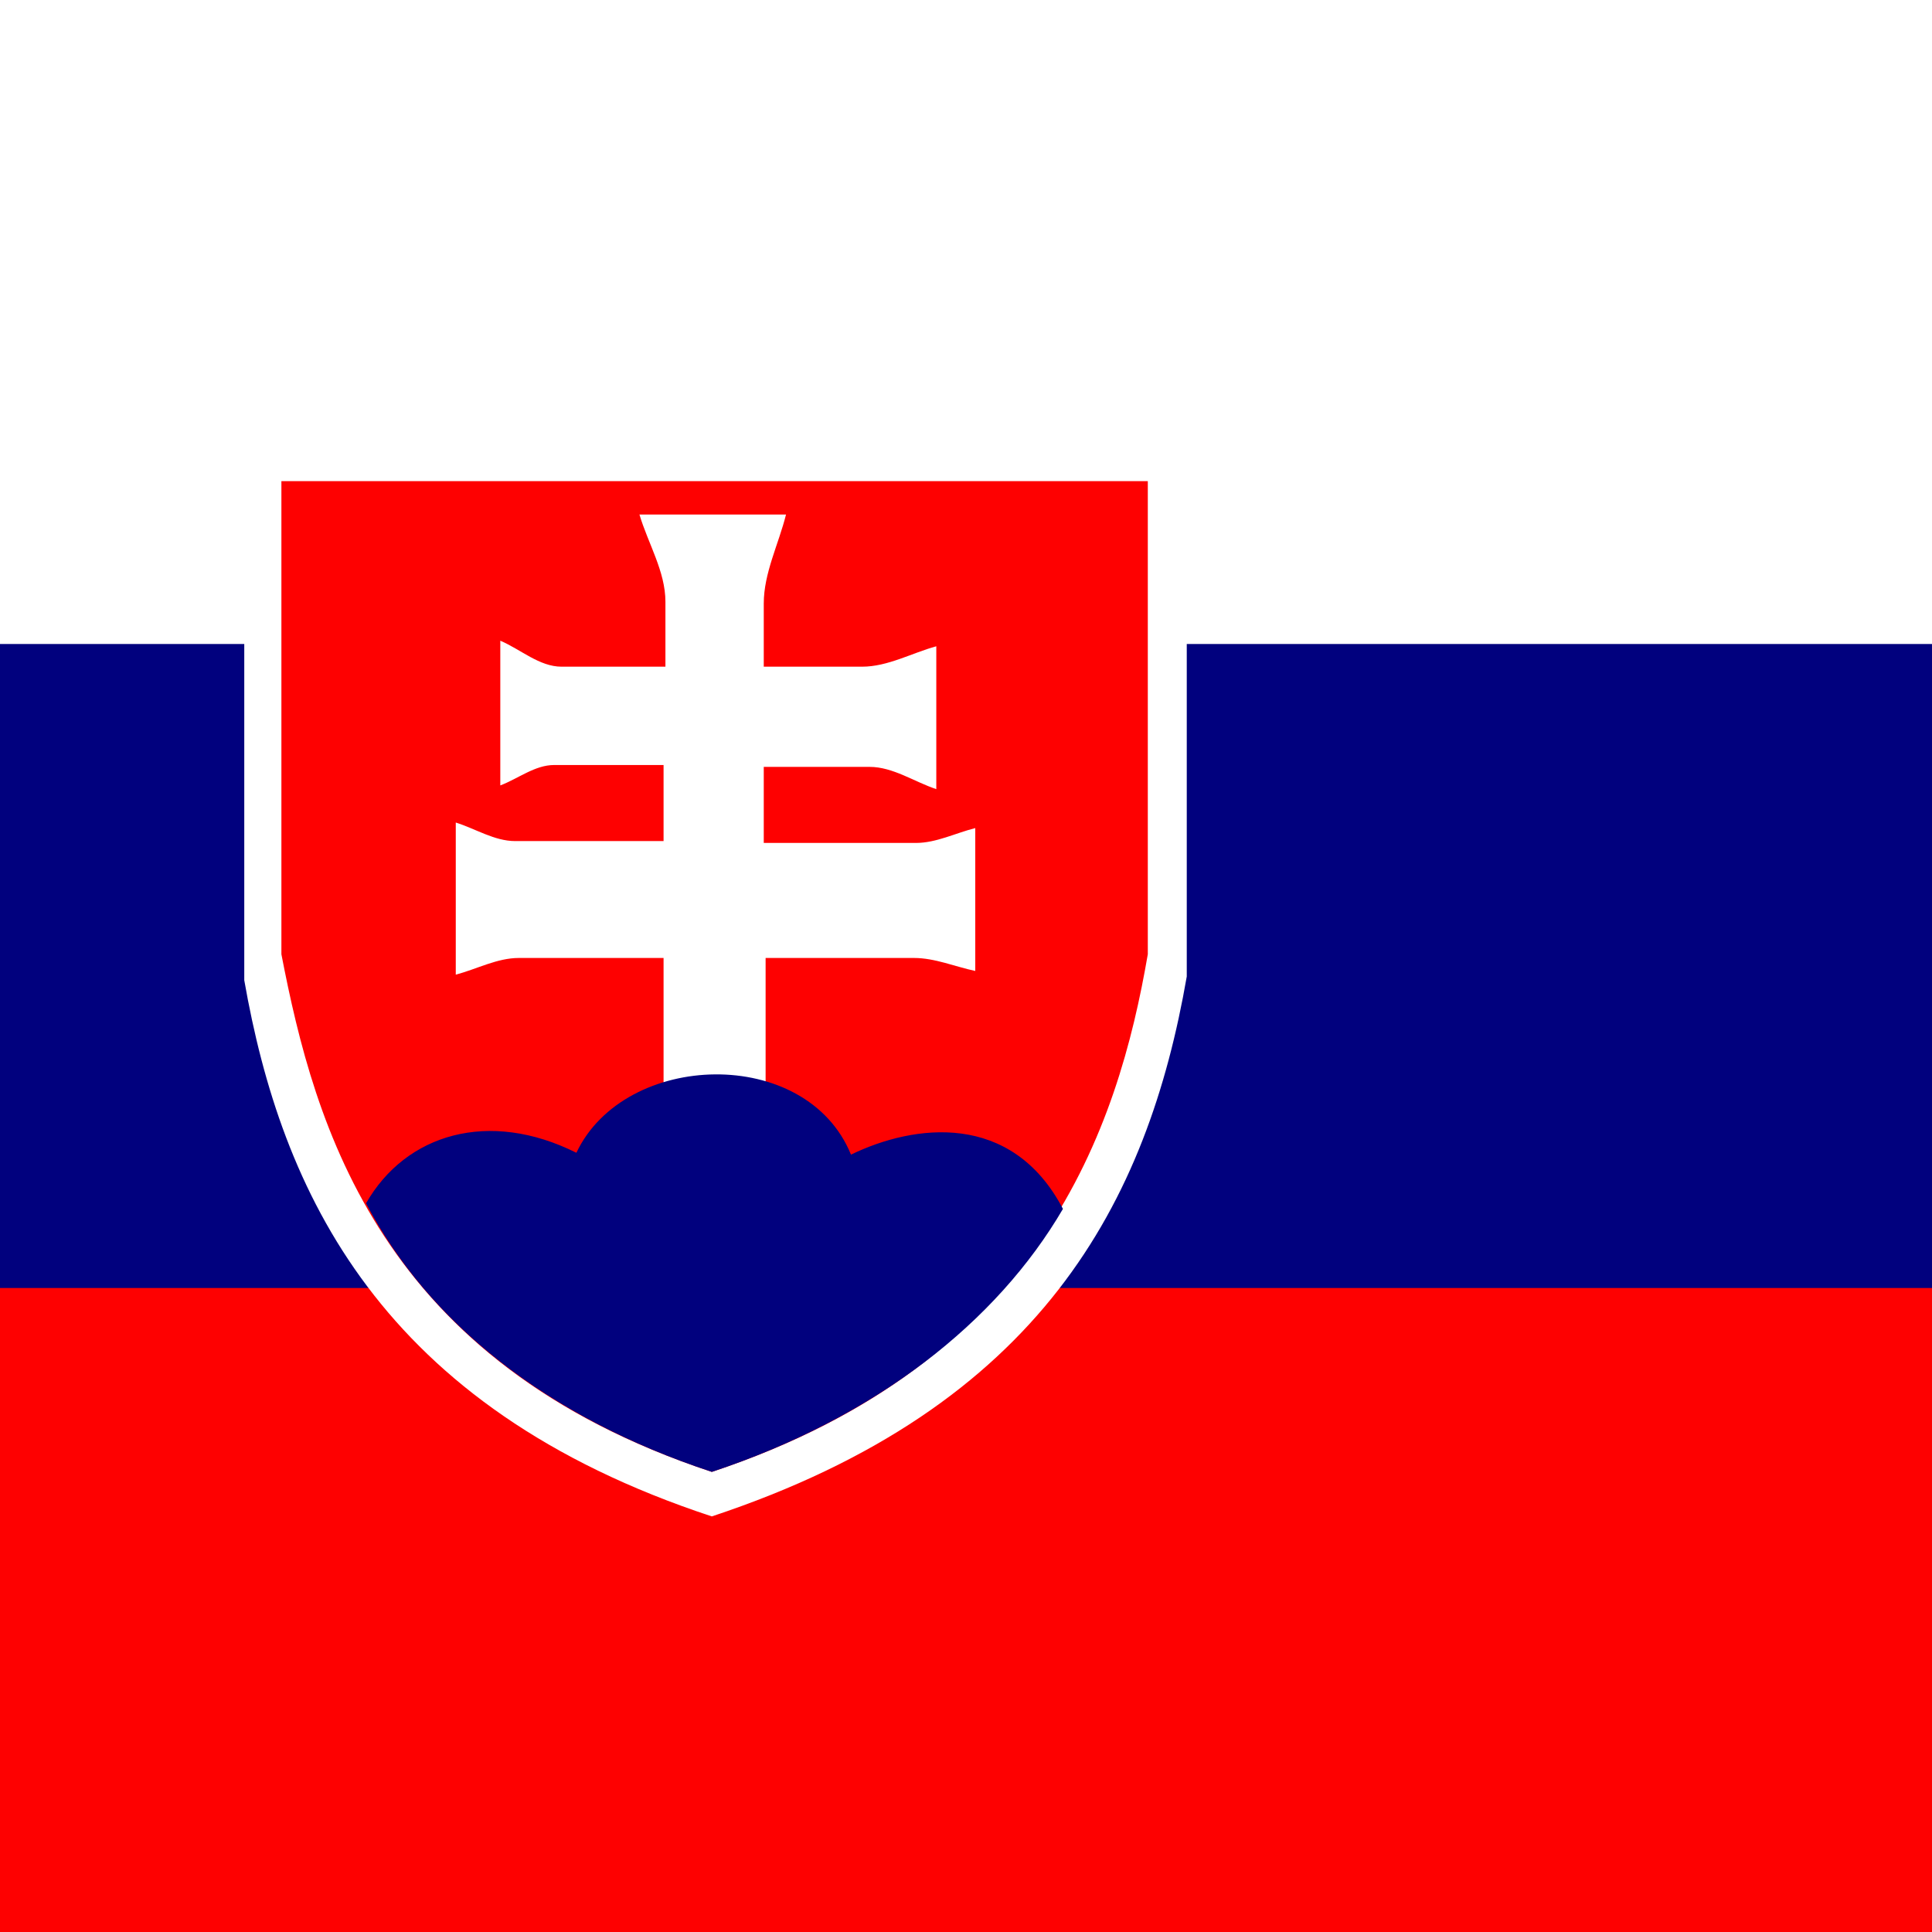
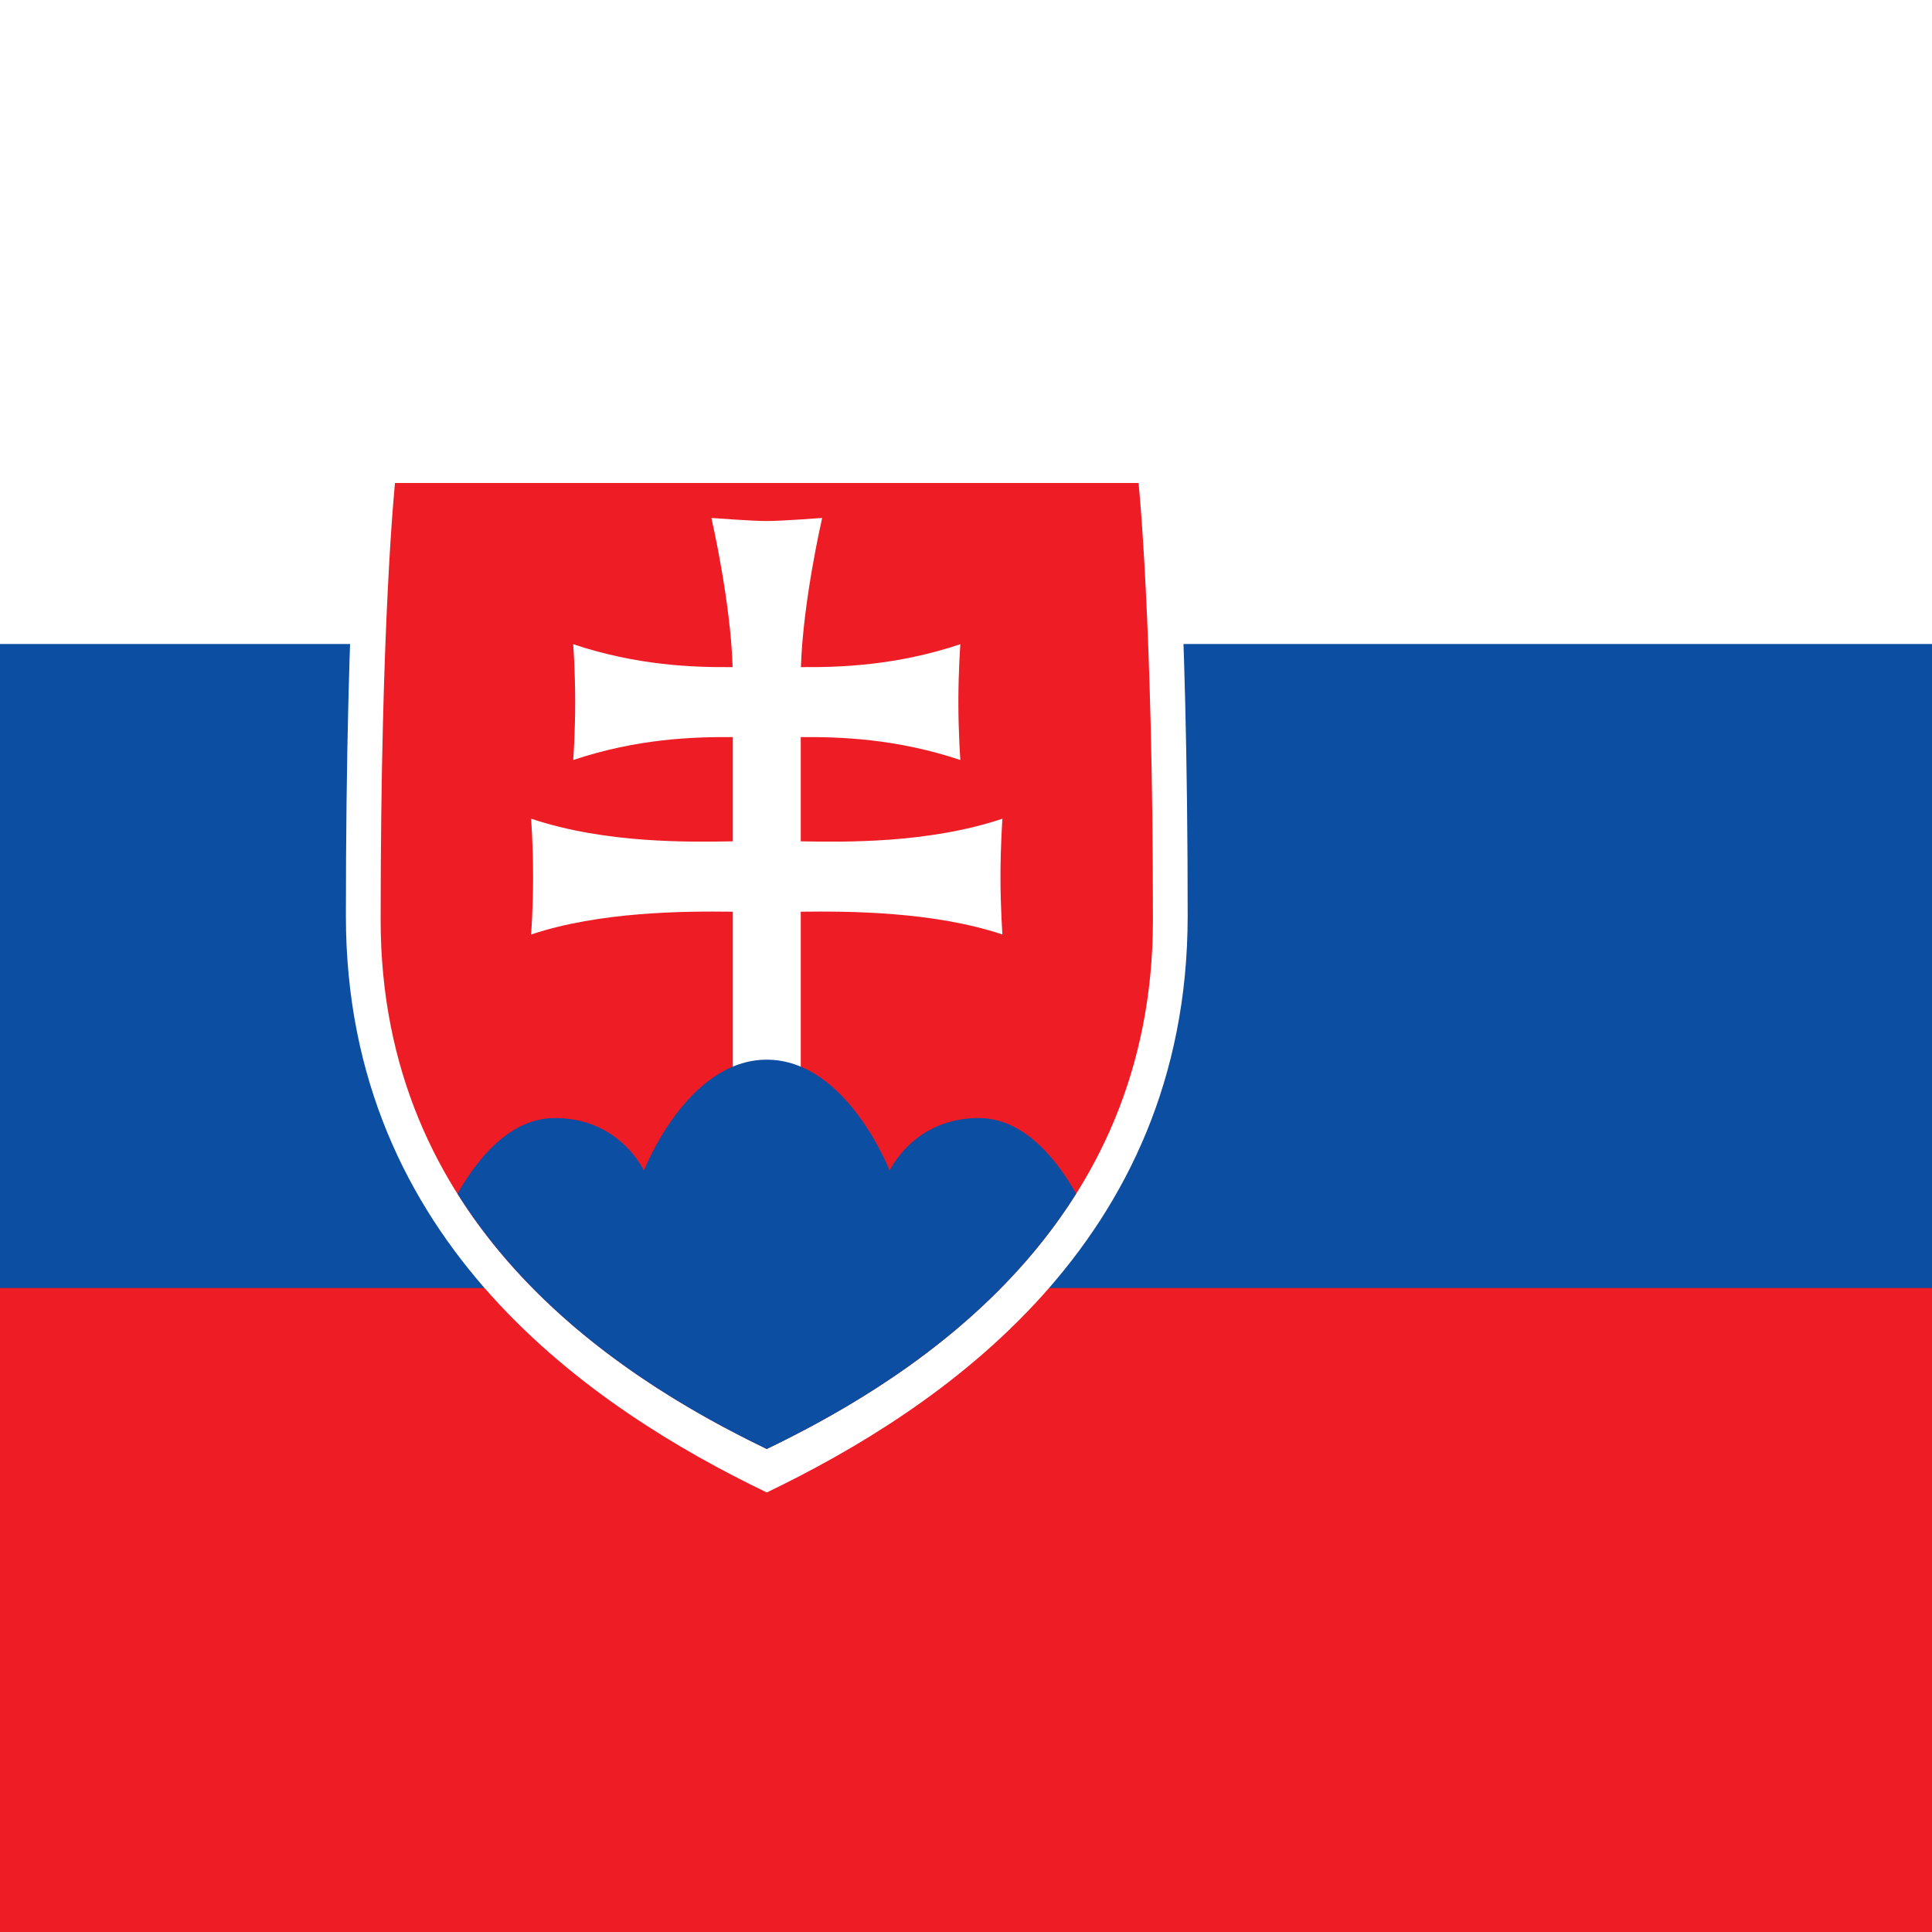
<svg xmlns="http://www.w3.org/2000/svg" height="512" width="512" version="1">
-   <defs>
-     <clipPath id="a">
-       <path fill-opacity=".67" d="M95.503 0h708.66v708.66H95.503z" />
-     </clipPath>
-   </defs>
-   <g fill-rule="evenodd" clip-path="url(#a)" transform="translate(-69) scale(.72249)" stroke-width="1pt">
-     <path fill="#fff" d="M0 0h1063v708.66H0z" />
-     <path fill="#01017e" d="M0 236.22h1063v472.44H0z" />
-     <path fill="#fe0101" d="M0 472.44h1063v236.22H0z" />
-     <path d="M185.1 160.83v198.72c13.61 77.581 49.679 156.52 171.49 196.67 121.14-40.151 159.92-115.69 174.22-198.04V160.83H185.1z" fill="#fff" />
-     <path d="M198.72 176.48v173.54c12.24 63.29 36.06 149.72 157.88 189.87 121.13-40.15 149.04-126.58 159.92-189.87V176.48H198.71z" fill="#fe0101" />
-     <path d="M375.65 281.29v27.902h55.804c7.482 0 14.518-3.63 21.777-5.445v52.401c-7.486-1.588-14.805-4.763-22.458-4.763h-54.442v63.97l-37.43-1.361v-62.609H285.82c-7.978 0-15.425 4.083-23.138 6.124v-55.803c7.259 2.268 14.172 6.805 21.777 6.805h54.442v-27.902H298.75c-7.036 0-13.157 4.991-19.736 7.486v-53.081c7.486 3.176 14.326 9.527 22.458 9.527h38.11v-23.819c0-11.125-6.352-21.323-9.528-31.985h53.762c-2.722 10.889-8.166 21.442-8.166 32.666v23.138h36.068c9.411 0 18.148-4.99 27.222-7.485v52.401c-8.167-2.722-15.892-8.167-24.5-8.167h-38.79z" fill="#fff" />
-     <path d="M306.92 422.84c-31.986-15.993-62.54-7.062-77.156 18.544 22.713 43.384 65.927 78.431 126.84 98.507 60.568-20.076 104.63-55.123 128.79-96.465-18.82-35.903-54.613-31.135-77.751-19.905-16.333-40.152-83.025-38.11-100.72-.681z" fill="#01017e" />
-   </g>
+   <path fill="#ee1c25" d="M0 0h512v512H0z" />
+   <path fill="#0b4ea2" d="M0 0h512v341.333H0z" />
+   <path fill="#fff" d="M0 0h512v170.667H0z" />
+   <path d="M203.204 395.52c-45.893-22.106-111.539-65.982-111.539-152.775s4.15-126.265 4.15-126.265h214.781s4.15 39.472 4.15 126.265-65.645 130.67-111.542 152.775z" fill="#fff" />
+   <path d="M203.204 384c-42.103-20.28-102.329-60.534-102.329-140.16 0-79.628 3.807-115.84 3.807-115.84H301.729s3.808 36.212 3.808 115.84c0 79.626-60.226 119.88-102.332 140.16z" fill="#ee1c25" />
+   <path d="M212.21 222.962c11.4.185 33.643.631 53.448-5.996 0 0-.523 7.087-.523 15.343 0 8.258.523 15.345.523 15.345-18.166-6.08-40.601-6.206-53.448-6.043v43.98H194.2v-43.98c-12.846-.163-35.28-.037-53.448 6.042 0 0 .523-7.086.523-15.344 0-8.256-.523-15.344-.523-15.344 19.806 6.628 42.048 6.181 53.448 5.997v-27.62c-10.39-.093-25.364.403-42.293 6.069 0 0 .523-7.087.523-15.345 0-8.256-.523-15.344-.523-15.344 16.904 5.656 31.86 6.16 42.247 6.07-.534-17.491-5.63-39.536-5.63-39.536s10.487.818 14.68.818c4.196 0 14.68-.818 14.68-.818s-5.095 22.046-5.63 39.535c10.39.09 25.344-.414 42.248-6.07 0 0-.523 7.087-.523 15.344s.523 15.344.523 15.344c-16.93-5.665-31.903-6.161-42.294-6.069v27.62z" fill="#fff" />
+   <path d="M203.2 280.827c-21.203 0-32.56 29.413-32.56 29.413s-6.3-13.946-23.6-13.946c-11.704 0-20.33 10.411-25.813 20.053 21.294 33.881 55.268 54.79 81.973 67.653 26.708-12.864 60.705-33.767 82-67.653-5.483-9.642-14.11-20.053-25.814-20.053-17.3 0-23.626 13.946-23.626 13.946s-11.356-29.413-32.56-29.413z" fill="#0b4ea2" />
</svg>
